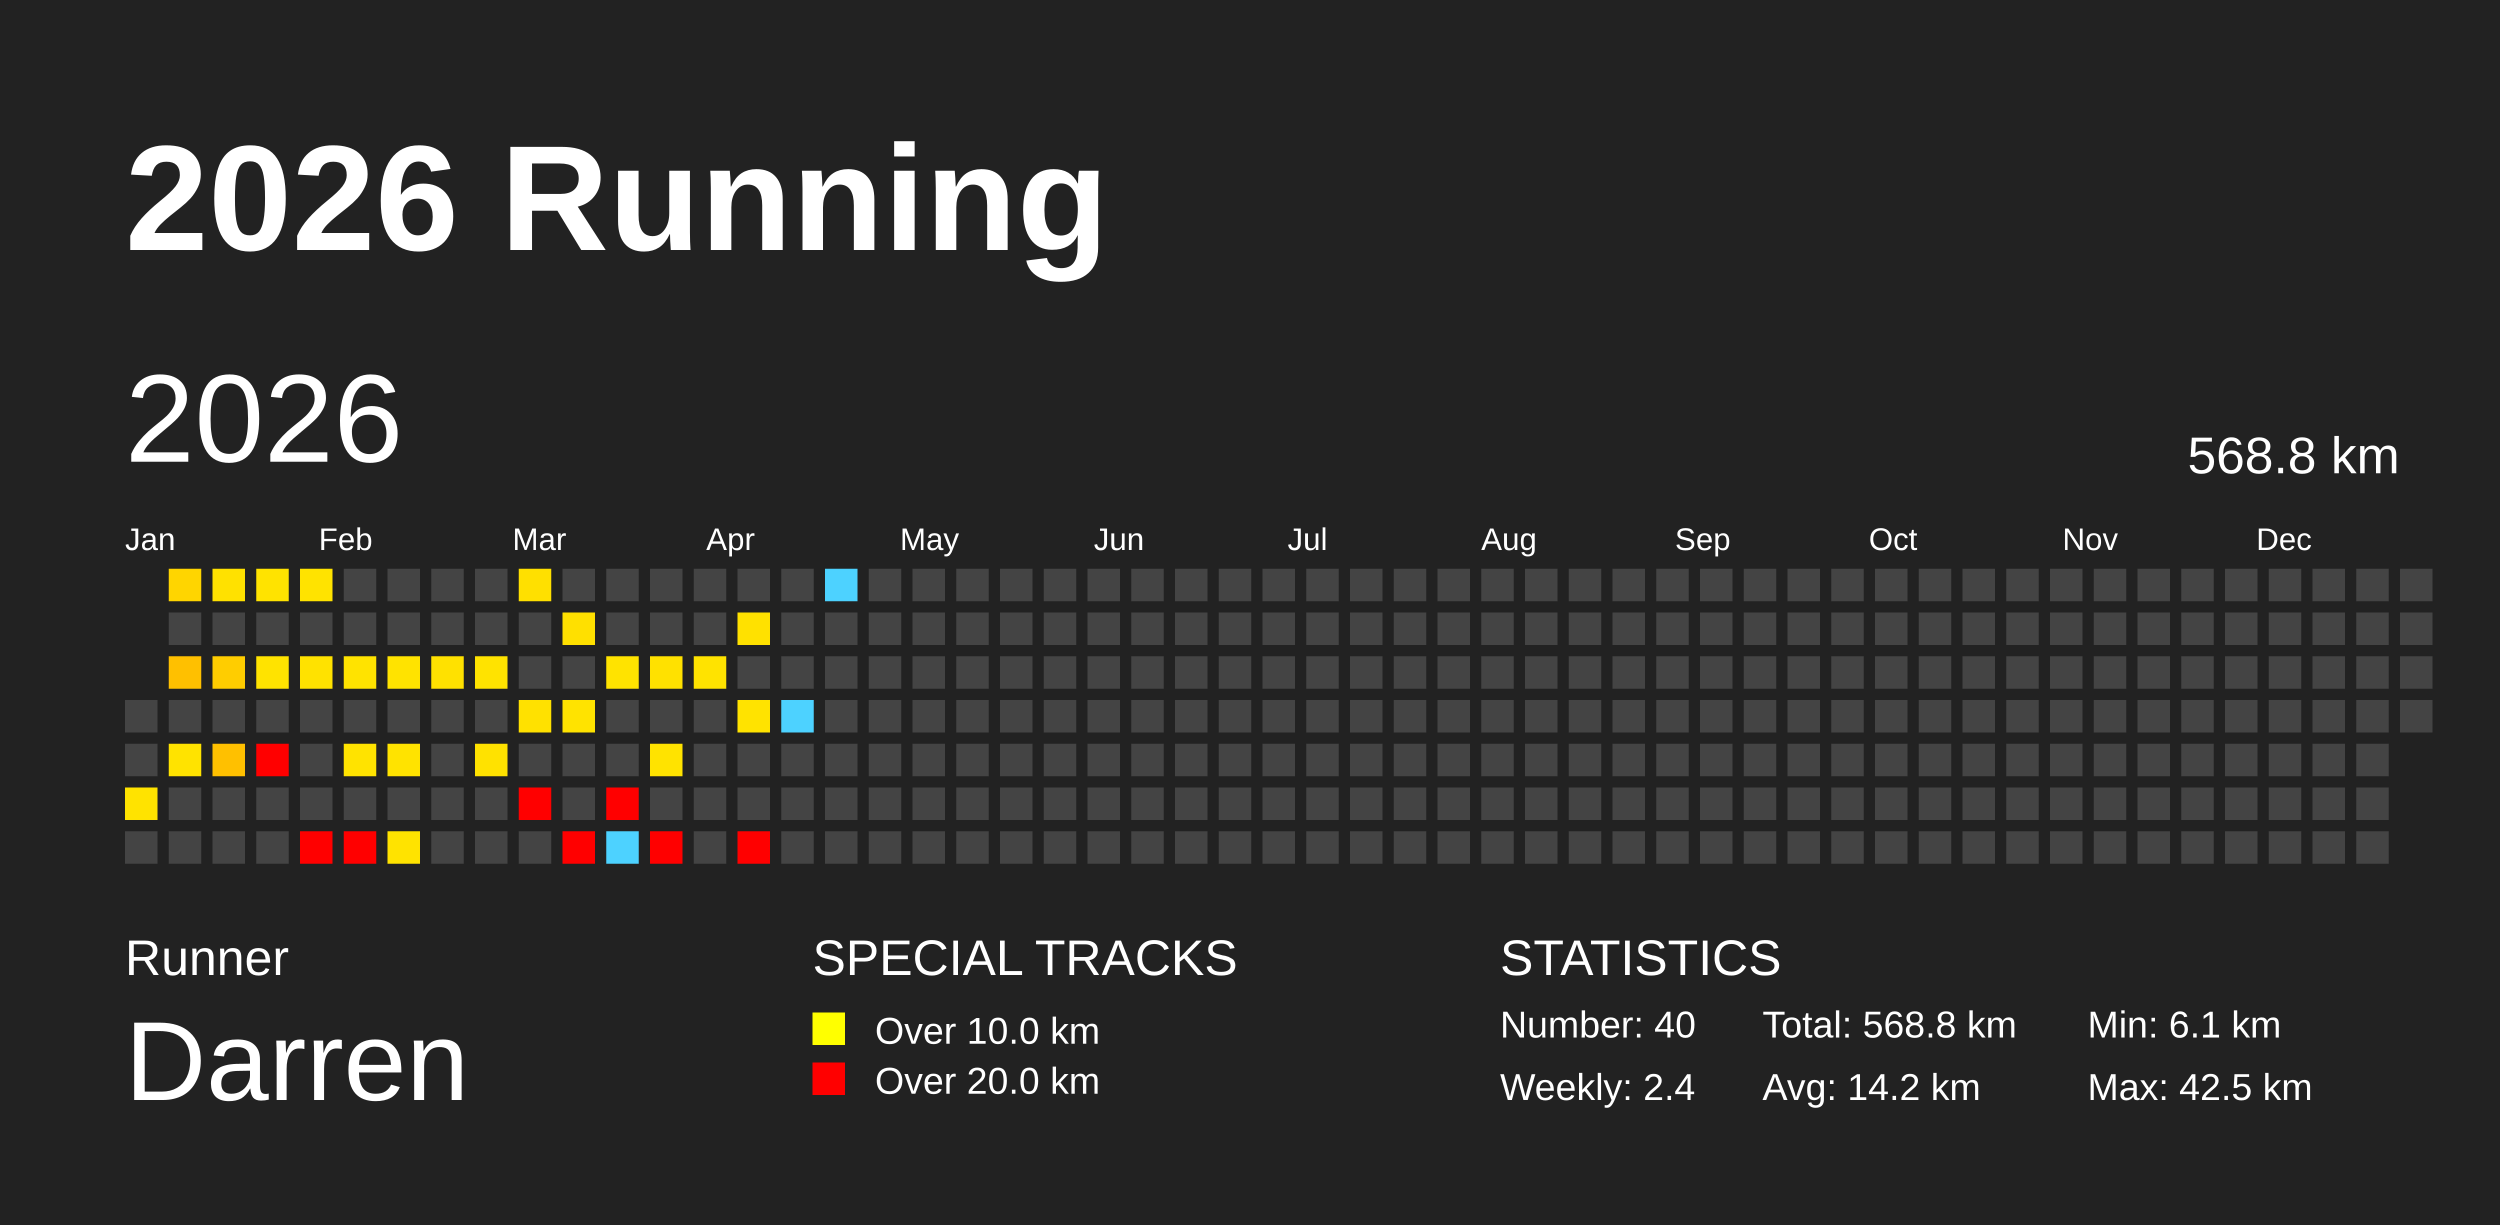
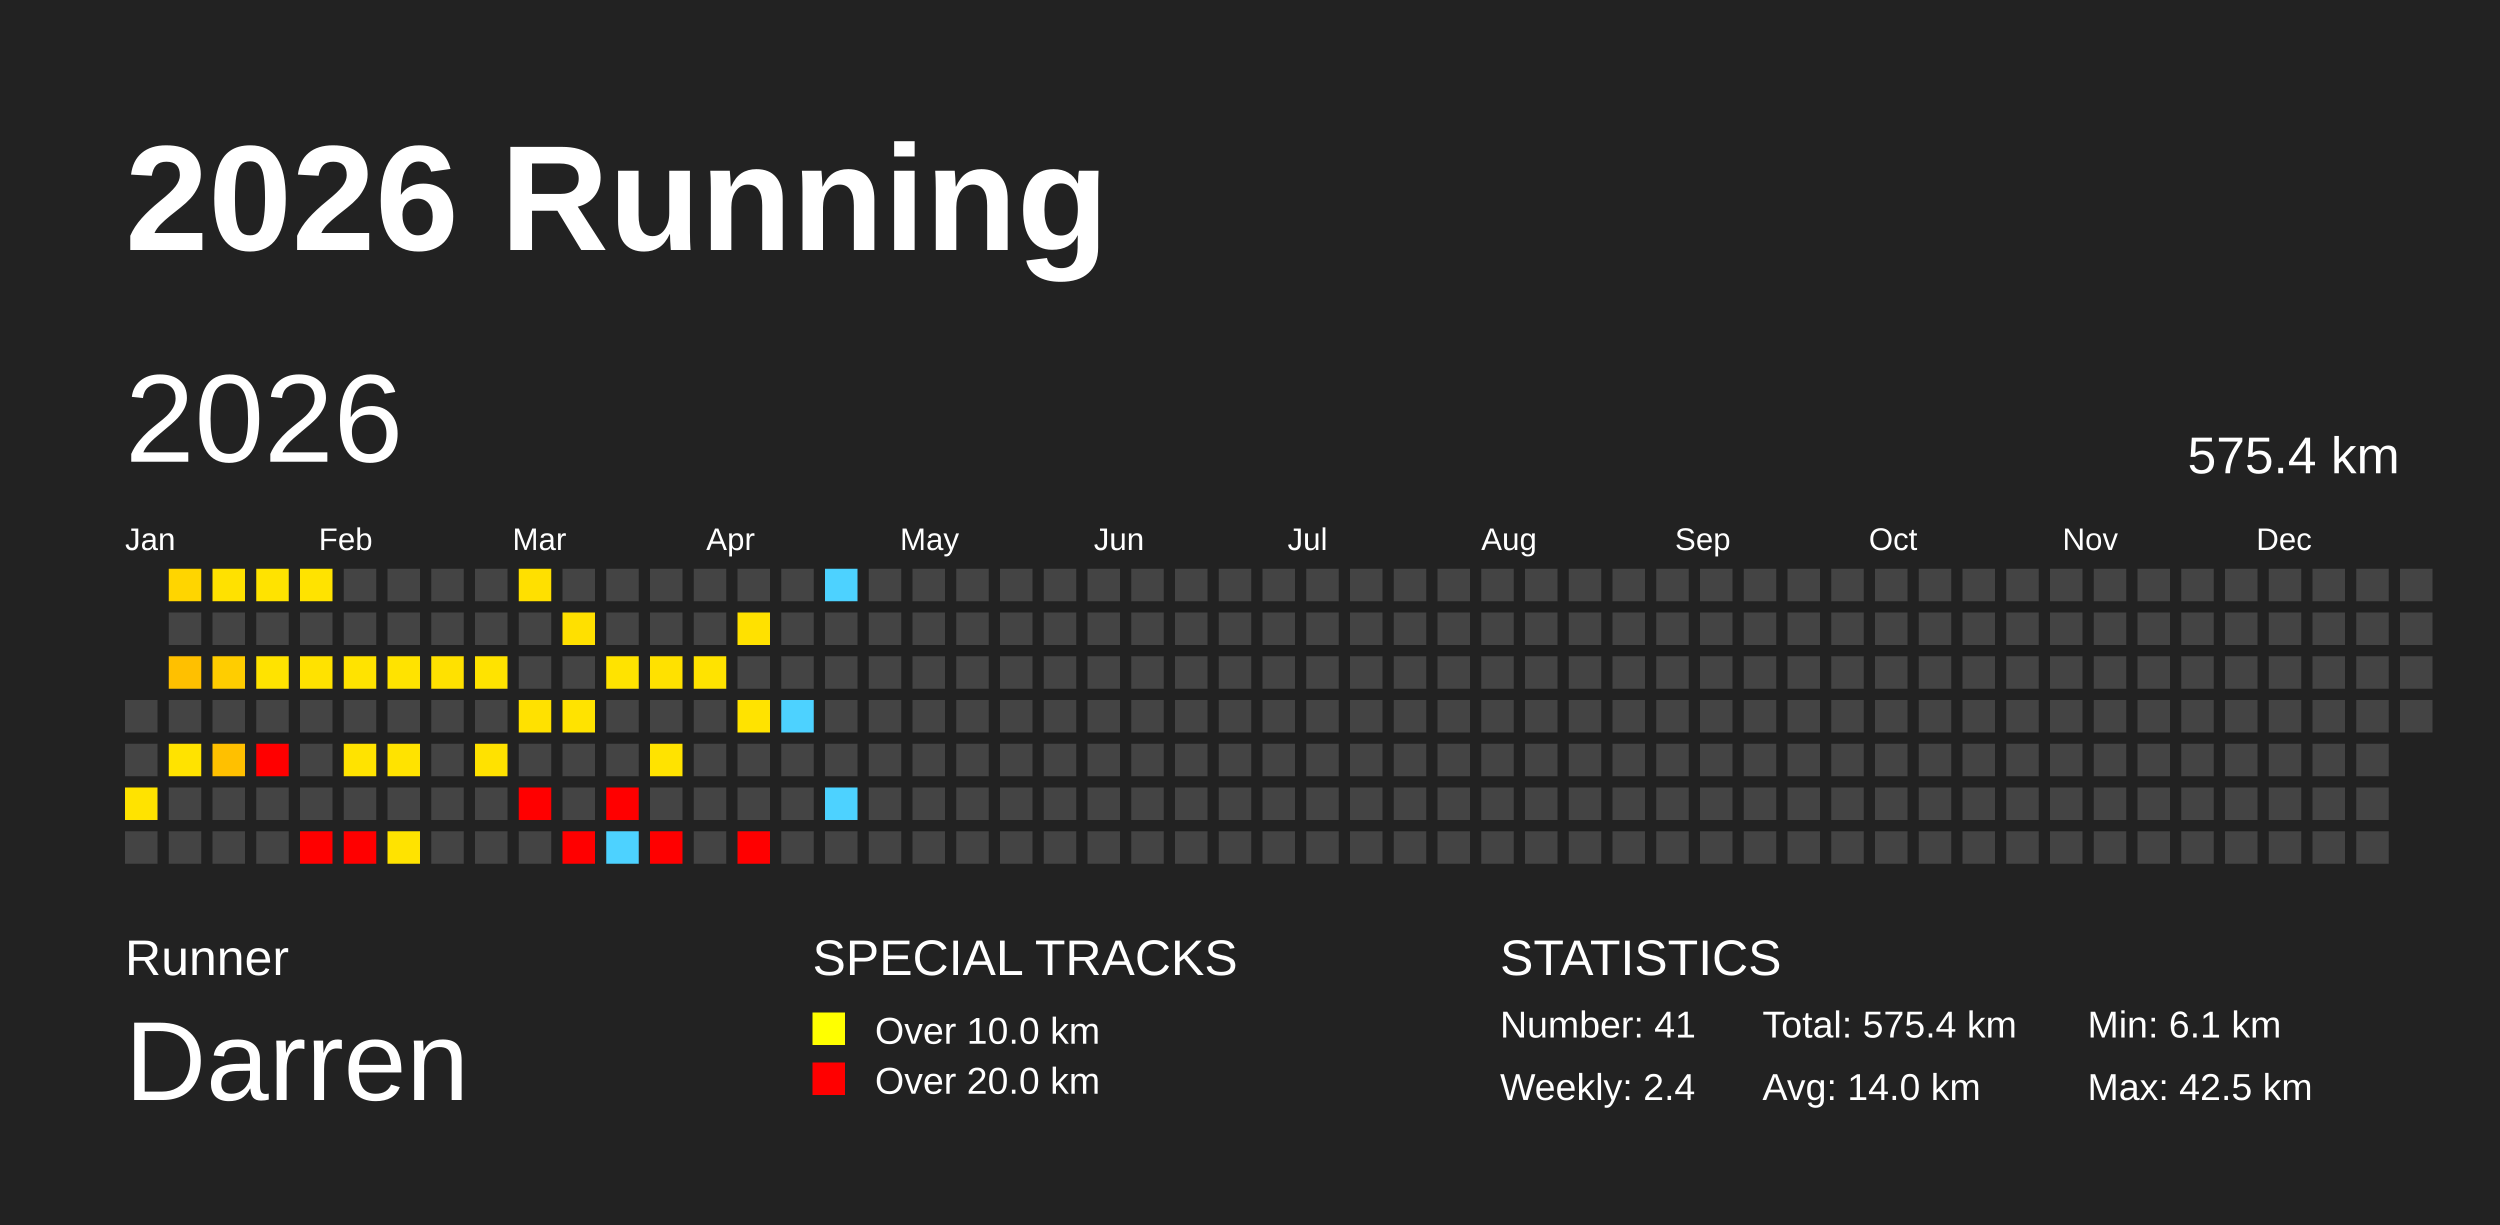
<svg xmlns="http://www.w3.org/2000/svg" baseProfile="full" height="98mm" version="1.1" viewBox="0,0,200,98" width="200mm">
  <defs />
  <rect fill="#222222" height="98" width="200" x="0" y="0" />
  <text fill="#FFFFFF" style="font-size:12px; font-family:Arial; font-weight:bold;" x="10" y="20">2026 Running</text>
  <text fill="#FFFFFF" style="font-size:4px; font-family:Arial" x="10" y="78">Runner</text>
  <text fill="#FFFFFF" style="font-size:9px; font-family:Arial" x="10" y="88">Darren</text>
  <text fill="#FFFFFF" style="font-size:4px; font-family:Arial" x="65" y="78">SPECIAL TRACKS</text>
  <rect fill="yellow" height="2.6" width="2.6" x="65" y="81" />
  <text fill="#FFFFFF" style="font-size:3px; font-family:Arial" x="70" y="83.5">Over 10.0 km</text>
  <rect fill="red" height="2.6" width="2.6" x="65" y="85" />
  <text fill="#FFFFFF" style="font-size:3px; font-family:Arial" x="70" y="87.5">Over 20.0 km</text>
  <text fill="#FFFFFF" style="font-size:4px; font-family:Arial" x="120" y="78">STATISTICS</text>
-   <text fill="#FFFFFF" style="font-size:3px; font-family:Arial" x="120" y="83">Number: 40</text>
+   <text fill="#FFFFFF" style="font-size:3px; font-family:Arial" x="120" y="83">Number: 41</text>
  <text fill="#FFFFFF" style="font-size:3px; font-family:Arial" x="120" y="88">Weekly: 2.4</text>
-   <text fill="#FFFFFF" style="font-size:3px; font-family:Arial" x="141" y="83">Total: 568.8 km</text>
-   <text fill="#FFFFFF" style="font-size:3px; font-family:Arial" x="141" y="88">Avg: 14.2 km</text>
+   <text fill="#FFFFFF" style="font-size:3px; font-family:Arial" x="141" y="83">Total: 575.4 km</text>
+   <text fill="#FFFFFF" style="font-size:3px; font-family:Arial" x="141" y="88">Avg: 14.0 km</text>
  <text fill="#FFFFFF" style="font-size:3px; font-family:Arial" x="167" y="83">Min: 6.1 km</text>
  <text fill="#FFFFFF" style="font-size:3px; font-family:Arial" x="167" y="88">Max: 42.5 km</text>
  <text dominant-baseline="hanging" fill="#FFFFFF" style="font-size:10.0px; font-family:Arial;" x="10" y="30">2026</text>
-   <text dominant-baseline="hanging" fill="#FFFFFF" style="font-size:4.125px; font-family:Arial;" x="175" y="35">568.8 km</text>
+   <text dominant-baseline="hanging" fill="#FFFFFF" style="font-size:4.125px; font-family:Arial;" x="175" y="35">575.4 km</text>
  <text fill="#FFFFFF" style="font-size:2.5px; font-family:Arial" x="10.0" y="44">Jan</text>
  <text fill="#FFFFFF" style="font-size:2.5px; font-family:Arial" x="25.5" y="44">Feb</text>
  <text fill="#FFFFFF" style="font-size:2.5px; font-family:Arial" x="41.0" y="44">Mar</text>
  <text fill="#FFFFFF" style="font-size:2.5px; font-family:Arial" x="56.5" y="44">Apr</text>
  <text fill="#FFFFFF" style="font-size:2.5px; font-family:Arial" x="72.0" y="44">May</text>
  <text fill="#FFFFFF" style="font-size:2.5px; font-family:Arial" x="87.5" y="44">Jun</text>
  <text fill="#FFFFFF" style="font-size:2.5px; font-family:Arial" x="103.0" y="44">Jul</text>
  <text fill="#FFFFFF" style="font-size:2.5px; font-family:Arial" x="118.5" y="44">Aug</text>
  <text fill="#FFFFFF" style="font-size:2.5px; font-family:Arial" x="134.0" y="44">Sep</text>
  <text fill="#FFFFFF" style="font-size:2.5px; font-family:Arial" x="149.5" y="44">Oct</text>
  <text fill="#FFFFFF" style="font-size:2.5px; font-family:Arial" x="165.0" y="44">Nov</text>
  <text fill="#FFFFFF" style="font-size:2.5px; font-family:Arial" x="180.5" y="44">Dec</text>
  <rect fill="#444444" height="2.6" width="2.6" x="10.0" y="56.0" />
  <rect fill="#444444" height="2.6" width="2.6" x="10.0" y="59.5" />
  <rect fill="#ffe300" height="2.6" width="2.6" x="10.0" y="63.0" />
  <rect fill="#444444" height="2.6" width="2.6" x="10.0" y="66.5" />
  <rect fill="#ffd500" height="2.6" width="2.6" x="13.5" y="45.5" />
  <rect fill="#444444" height="2.6" width="2.6" x="13.5" y="49.0" />
  <rect fill="#ffc000" height="2.6" width="2.6" x="13.5" y="52.5" />
  <rect fill="#444444" height="2.6" width="2.6" x="13.5" y="56.0" />
  <rect fill="#ffe300" height="2.6" width="2.6" x="13.5" y="59.5" />
  <rect fill="#444444" height="2.6" width="2.6" x="13.5" y="63.0" />
  <rect fill="#444444" height="2.6" width="2.6" x="13.5" y="66.5" />
  <rect fill="#ffe100" height="2.6" width="2.6" x="17.0" y="45.5" />
  <rect fill="#444444" height="2.6" width="2.6" x="17.0" y="49.0" />
  <rect fill="#ffcd00" height="2.6" width="2.6" x="17.0" y="52.5" />
  <rect fill="#444444" height="2.6" width="2.6" x="17.0" y="56.0" />
  <rect fill="#ffc000" height="2.6" width="2.6" x="17.0" y="59.5" />
  <rect fill="#444444" height="2.6" width="2.6" x="17.0" y="63.0" />
  <rect fill="#444444" height="2.6" width="2.6" x="17.0" y="66.5" />
  <rect fill="#ffe300" height="2.6" width="2.6" x="20.5" y="45.5" />
  <rect fill="#444444" height="2.6" width="2.6" x="20.5" y="49.0" />
  <rect fill="#ffe300" height="2.6" width="2.6" x="20.5" y="52.5" />
  <rect fill="#444444" height="2.6" width="2.6" x="20.5" y="56.0" />
  <rect fill="red" height="2.6" width="2.6" x="20.5" y="59.5" />
  <rect fill="#444444" height="2.6" width="2.6" x="20.5" y="63.0" />
  <rect fill="#444444" height="2.6" width="2.6" x="20.5" y="66.5" />
  <rect fill="#ffe300" height="2.6" width="2.6" x="24.0" y="45.5" />
  <rect fill="#444444" height="2.6" width="2.6" x="24.0" y="49.0" />
  <rect fill="#ffe200" height="2.6" width="2.6" x="24.0" y="52.5" />
  <rect fill="#444444" height="2.6" width="2.6" x="24.0" y="56.0" />
  <rect fill="#444444" height="2.6" width="2.6" x="24.0" y="59.5" />
  <rect fill="#444444" height="2.6" width="2.6" x="24.0" y="63.0" />
  <rect fill="red" height="2.6" width="2.6" x="24.0" y="66.5" />
  <rect fill="#444444" height="2.6" width="2.6" x="27.5" y="45.5" />
  <rect fill="#444444" height="2.6" width="2.6" x="27.5" y="49.0" />
  <rect fill="#ffe300" height="2.6" width="2.6" x="27.5" y="52.5" />
  <rect fill="#444444" height="2.6" width="2.6" x="27.5" y="56.0" />
  <rect fill="#ffe300" height="2.6" width="2.6" x="27.5" y="59.5" />
  <rect fill="#444444" height="2.6" width="2.6" x="27.5" y="63.0" />
  <rect fill="red" height="2.6" width="2.6" x="27.5" y="66.5" />
  <rect fill="#444444" height="2.6" width="2.6" x="31.0" y="45.5" />
  <rect fill="#444444" height="2.6" width="2.6" x="31.0" y="49.0" />
  <rect fill="#ffe300" height="2.6" width="2.6" x="31.0" y="52.5" />
  <rect fill="#444444" height="2.6" width="2.6" x="31.0" y="56.0" />
  <rect fill="#ffe300" height="2.6" width="2.6" x="31.0" y="59.5" />
  <rect fill="#444444" height="2.6" width="2.6" x="31.0" y="63.0" />
  <rect fill="#ffe300" height="2.6" width="2.6" x="31.0" y="66.5" />
  <rect fill="#444444" height="2.6" width="2.6" x="34.5" y="45.5" />
  <rect fill="#444444" height="2.6" width="2.6" x="34.5" y="49.0" />
  <rect fill="#ffe100" height="2.6" width="2.6" x="34.5" y="52.5" />
  <rect fill="#444444" height="2.6" width="2.6" x="34.5" y="56.0" />
  <rect fill="#444444" height="2.6" width="2.6" x="34.5" y="59.5" />
  <rect fill="#444444" height="2.6" width="2.6" x="34.5" y="63.0" />
  <rect fill="#444444" height="2.6" width="2.6" x="34.5" y="66.5" />
  <rect fill="#444444" height="2.6" width="2.6" x="38.0" y="45.5" />
  <rect fill="#444444" height="2.6" width="2.6" x="38.0" y="49.0" />
  <rect fill="#ffe300" height="2.6" width="2.6" x="38.0" y="52.5" />
  <rect fill="#444444" height="2.6" width="2.6" x="38.0" y="56.0" />
  <rect fill="#ffe200" height="2.6" width="2.6" x="38.0" y="59.5" />
  <rect fill="#444444" height="2.6" width="2.6" x="38.0" y="63.0" />
  <rect fill="#444444" height="2.6" width="2.6" x="38.0" y="66.5" />
  <rect fill="#ffe000" height="2.6" width="2.6" x="41.5" y="45.5" />
  <rect fill="#444444" height="2.6" width="2.6" x="41.5" y="49.0" />
  <rect fill="#444444" height="2.6" width="2.6" x="41.5" y="52.5" />
  <rect fill="#ffe100" height="2.6" width="2.6" x="41.5" y="56.0" />
  <rect fill="#444444" height="2.6" width="2.6" x="41.5" y="59.5" />
  <rect fill="red" height="2.6" width="2.6" x="41.5" y="63.0" />
  <rect fill="#444444" height="2.6" width="2.6" x="41.5" y="66.5" />
  <rect fill="#444444" height="2.6" width="2.6" x="45.0" y="45.5" />
  <rect fill="#ffe000" height="2.6" width="2.6" x="45.0" y="49.0" />
  <rect fill="#444444" height="2.6" width="2.6" x="45.0" y="52.5" />
  <rect fill="#ffe300" height="2.6" width="2.6" x="45.0" y="56.0" />
  <rect fill="#444444" height="2.6" width="2.6" x="45.0" y="59.5" />
  <rect fill="#444444" height="2.6" width="2.6" x="45.0" y="63.0" />
  <rect fill="red" height="2.6" width="2.6" x="45.0" y="66.5" />
  <rect fill="#444444" height="2.6" width="2.6" x="48.5" y="45.5" />
  <rect fill="#444444" height="2.6" width="2.6" x="48.5" y="49.0" />
  <rect fill="#ffe300" height="2.6" width="2.6" x="48.5" y="52.5" />
  <rect fill="#444444" height="2.6" width="2.6" x="48.5" y="56.0" />
  <rect fill="#444444" height="2.6" width="2.6" x="48.5" y="59.5" />
  <rect fill="red" height="2.6" width="2.6" x="48.5" y="63.0" />
  <rect fill="#4dd2ff" height="2.6" width="2.6" x="48.5" y="66.5" />
  <rect fill="#444444" height="2.6" width="2.6" x="52.0" y="45.5" />
  <rect fill="#444444" height="2.6" width="2.6" x="52.0" y="49.0" />
  <rect fill="#ffe100" height="2.6" width="2.6" x="52.0" y="52.5" />
  <rect fill="#444444" height="2.6" width="2.6" x="52.0" y="56.0" />
  <rect fill="#ffe300" height="2.6" width="2.6" x="52.0" y="59.5" />
  <rect fill="#444444" height="2.6" width="2.6" x="52.0" y="63.0" />
  <rect fill="red" height="2.6" width="2.6" x="52.0" y="66.5" />
  <rect fill="#444444" height="2.6" width="2.6" x="55.5" y="45.5" />
  <rect fill="#444444" height="2.6" width="2.6" x="55.5" y="49.0" />
  <rect fill="#ffe300" height="2.6" width="2.6" x="55.5" y="52.5" />
  <rect fill="#444444" height="2.6" width="2.6" x="55.5" y="56.0" />
  <rect fill="#444444" height="2.6" width="2.6" x="55.5" y="59.5" />
  <rect fill="#444444" height="2.6" width="2.6" x="55.5" y="63.0" />
  <rect fill="#444444" height="2.6" width="2.6" x="55.5" y="66.5" />
  <rect fill="#444444" height="2.6" width="2.6" x="59.0" y="45.5" />
  <rect fill="#ffe100" height="2.6" width="2.6" x="59.0" y="49.0" />
  <rect fill="#444444" height="2.6" width="2.6" x="59.0" y="52.5" />
  <rect fill="#ffe300" height="2.6" width="2.6" x="59.0" y="56.0" />
  <rect fill="#444444" height="2.6" width="2.6" x="59.0" y="59.5" />
  <rect fill="#444444" height="2.6" width="2.6" x="59.0" y="63.0" />
  <rect fill="red" height="2.6" width="2.6" x="59.0" y="66.5" />
  <rect fill="#444444" height="2.6" width="2.6" x="62.5" y="45.5" />
  <rect fill="#444444" height="2.6" width="2.6" x="62.5" y="49.0" />
  <rect fill="#444444" height="2.6" width="2.6" x="62.5" y="52.5" />
  <rect fill="#4dd2ff" height="2.6" width="2.6" x="62.5" y="56.0" />
  <rect fill="#444444" height="2.6" width="2.6" x="62.5" y="59.5" />
  <rect fill="#444444" height="2.6" width="2.6" x="62.5" y="63.0" />
  <rect fill="#444444" height="2.6" width="2.6" x="62.5" y="66.5" />
  <rect fill="#4dd2ff" height="2.6" width="2.6" x="66.0" y="45.5" />
  <rect fill="#444444" height="2.6" width="2.6" x="66.0" y="49.0" />
  <rect fill="#444444" height="2.6" width="2.6" x="66.0" y="52.5" />
  <rect fill="#444444" height="2.6" width="2.6" x="66.0" y="56.0" />
  <rect fill="#444444" height="2.6" width="2.6" x="66.0" y="59.5" />
-   <rect fill="#444444" height="2.6" width="2.6" x="66.0" y="63.0" />
+   <rect fill="#4dd2ff" height="2.6" width="2.6" x="66.0" y="63.0" />
  <rect fill="#444444" height="2.6" width="2.6" x="66.0" y="66.5" />
  <rect fill="#444444" height="2.6" width="2.6" x="69.5" y="45.5" />
  <rect fill="#444444" height="2.6" width="2.6" x="69.5" y="49.0" />
  <rect fill="#444444" height="2.6" width="2.6" x="69.5" y="52.5" />
  <rect fill="#444444" height="2.6" width="2.6" x="69.5" y="56.0" />
  <rect fill="#444444" height="2.6" width="2.6" x="69.5" y="59.5" />
  <rect fill="#444444" height="2.6" width="2.6" x="69.5" y="63.0" />
  <rect fill="#444444" height="2.6" width="2.6" x="69.5" y="66.5" />
  <rect fill="#444444" height="2.6" width="2.6" x="73.0" y="45.5" />
  <rect fill="#444444" height="2.6" width="2.6" x="73.0" y="49.0" />
  <rect fill="#444444" height="2.6" width="2.6" x="73.0" y="52.5" />
  <rect fill="#444444" height="2.6" width="2.6" x="73.0" y="56.0" />
  <rect fill="#444444" height="2.6" width="2.6" x="73.0" y="59.5" />
  <rect fill="#444444" height="2.6" width="2.6" x="73.0" y="63.0" />
  <rect fill="#444444" height="2.6" width="2.6" x="73.0" y="66.5" />
  <rect fill="#444444" height="2.6" width="2.6" x="76.5" y="45.5" />
  <rect fill="#444444" height="2.6" width="2.6" x="76.5" y="49.0" />
  <rect fill="#444444" height="2.6" width="2.6" x="76.5" y="52.5" />
  <rect fill="#444444" height="2.6" width="2.6" x="76.5" y="56.0" />
  <rect fill="#444444" height="2.6" width="2.6" x="76.5" y="59.5" />
  <rect fill="#444444" height="2.6" width="2.6" x="76.5" y="63.0" />
  <rect fill="#444444" height="2.6" width="2.6" x="76.5" y="66.5" />
  <rect fill="#444444" height="2.6" width="2.6" x="80.0" y="45.5" />
  <rect fill="#444444" height="2.6" width="2.6" x="80.0" y="49.0" />
  <rect fill="#444444" height="2.6" width="2.6" x="80.0" y="52.5" />
  <rect fill="#444444" height="2.6" width="2.6" x="80.0" y="56.0" />
  <rect fill="#444444" height="2.6" width="2.6" x="80.0" y="59.5" />
  <rect fill="#444444" height="2.6" width="2.6" x="80.0" y="63.0" />
  <rect fill="#444444" height="2.6" width="2.6" x="80.0" y="66.5" />
  <rect fill="#444444" height="2.6" width="2.6" x="83.5" y="45.5" />
  <rect fill="#444444" height="2.6" width="2.6" x="83.5" y="49.0" />
  <rect fill="#444444" height="2.6" width="2.6" x="83.5" y="52.5" />
  <rect fill="#444444" height="2.6" width="2.6" x="83.5" y="56.0" />
  <rect fill="#444444" height="2.6" width="2.6" x="83.5" y="59.5" />
  <rect fill="#444444" height="2.6" width="2.6" x="83.5" y="63.0" />
  <rect fill="#444444" height="2.6" width="2.6" x="83.5" y="66.5" />
  <rect fill="#444444" height="2.6" width="2.6" x="87.0" y="45.5" />
  <rect fill="#444444" height="2.6" width="2.6" x="87.0" y="49.0" />
  <rect fill="#444444" height="2.6" width="2.6" x="87.0" y="52.5" />
  <rect fill="#444444" height="2.6" width="2.6" x="87.0" y="56.0" />
  <rect fill="#444444" height="2.6" width="2.6" x="87.0" y="59.5" />
  <rect fill="#444444" height="2.6" width="2.6" x="87.0" y="63.0" />
  <rect fill="#444444" height="2.6" width="2.6" x="87.0" y="66.5" />
  <rect fill="#444444" height="2.6" width="2.6" x="90.5" y="45.5" />
  <rect fill="#444444" height="2.6" width="2.6" x="90.5" y="49.0" />
  <rect fill="#444444" height="2.6" width="2.6" x="90.5" y="52.5" />
  <rect fill="#444444" height="2.6" width="2.6" x="90.5" y="56.0" />
  <rect fill="#444444" height="2.6" width="2.6" x="90.5" y="59.5" />
  <rect fill="#444444" height="2.6" width="2.6" x="90.5" y="63.0" />
  <rect fill="#444444" height="2.6" width="2.6" x="90.5" y="66.5" />
  <rect fill="#444444" height="2.6" width="2.6" x="94.0" y="45.5" />
  <rect fill="#444444" height="2.6" width="2.6" x="94.0" y="49.0" />
  <rect fill="#444444" height="2.6" width="2.6" x="94.0" y="52.5" />
  <rect fill="#444444" height="2.6" width="2.6" x="94.0" y="56.0" />
  <rect fill="#444444" height="2.6" width="2.6" x="94.0" y="59.5" />
  <rect fill="#444444" height="2.6" width="2.6" x="94.0" y="63.0" />
  <rect fill="#444444" height="2.6" width="2.6" x="94.0" y="66.5" />
  <rect fill="#444444" height="2.6" width="2.6" x="97.5" y="45.5" />
  <rect fill="#444444" height="2.6" width="2.6" x="97.5" y="49.0" />
  <rect fill="#444444" height="2.6" width="2.6" x="97.5" y="52.5" />
  <rect fill="#444444" height="2.6" width="2.6" x="97.5" y="56.0" />
  <rect fill="#444444" height="2.6" width="2.6" x="97.5" y="59.5" />
  <rect fill="#444444" height="2.6" width="2.6" x="97.5" y="63.0" />
  <rect fill="#444444" height="2.6" width="2.6" x="97.5" y="66.5" />
  <rect fill="#444444" height="2.6" width="2.6" x="101.0" y="45.5" />
  <rect fill="#444444" height="2.6" width="2.6" x="101.0" y="49.0" />
  <rect fill="#444444" height="2.6" width="2.6" x="101.0" y="52.5" />
  <rect fill="#444444" height="2.6" width="2.6" x="101.0" y="56.0" />
  <rect fill="#444444" height="2.6" width="2.6" x="101.0" y="59.5" />
  <rect fill="#444444" height="2.6" width="2.6" x="101.0" y="63.0" />
  <rect fill="#444444" height="2.6" width="2.6" x="101.0" y="66.5" />
  <rect fill="#444444" height="2.6" width="2.6" x="104.5" y="45.5" />
  <rect fill="#444444" height="2.6" width="2.6" x="104.5" y="49.0" />
  <rect fill="#444444" height="2.6" width="2.6" x="104.5" y="52.5" />
  <rect fill="#444444" height="2.6" width="2.6" x="104.5" y="56.0" />
  <rect fill="#444444" height="2.6" width="2.6" x="104.5" y="59.5" />
  <rect fill="#444444" height="2.6" width="2.6" x="104.5" y="63.0" />
  <rect fill="#444444" height="2.6" width="2.6" x="104.5" y="66.5" />
  <rect fill="#444444" height="2.6" width="2.6" x="108.0" y="45.5" />
  <rect fill="#444444" height="2.6" width="2.6" x="108.0" y="49.0" />
  <rect fill="#444444" height="2.6" width="2.6" x="108.0" y="52.5" />
  <rect fill="#444444" height="2.6" width="2.6" x="108.0" y="56.0" />
  <rect fill="#444444" height="2.6" width="2.6" x="108.0" y="59.5" />
  <rect fill="#444444" height="2.6" width="2.6" x="108.0" y="63.0" />
  <rect fill="#444444" height="2.6" width="2.6" x="108.0" y="66.5" />
  <rect fill="#444444" height="2.6" width="2.6" x="111.5" y="45.5" />
  <rect fill="#444444" height="2.6" width="2.6" x="111.5" y="49.0" />
  <rect fill="#444444" height="2.6" width="2.6" x="111.5" y="52.5" />
  <rect fill="#444444" height="2.6" width="2.6" x="111.5" y="56.0" />
  <rect fill="#444444" height="2.6" width="2.6" x="111.5" y="59.5" />
  <rect fill="#444444" height="2.6" width="2.6" x="111.5" y="63.0" />
  <rect fill="#444444" height="2.6" width="2.6" x="111.5" y="66.5" />
  <rect fill="#444444" height="2.6" width="2.6" x="115.0" y="45.5" />
  <rect fill="#444444" height="2.6" width="2.6" x="115.0" y="49.0" />
  <rect fill="#444444" height="2.6" width="2.6" x="115.0" y="52.5" />
  <rect fill="#444444" height="2.6" width="2.6" x="115.0" y="56.0" />
  <rect fill="#444444" height="2.6" width="2.6" x="115.0" y="59.5" />
  <rect fill="#444444" height="2.6" width="2.6" x="115.0" y="63.0" />
  <rect fill="#444444" height="2.6" width="2.6" x="115.0" y="66.5" />
  <rect fill="#444444" height="2.6" width="2.6" x="118.5" y="45.5" />
  <rect fill="#444444" height="2.6" width="2.6" x="118.5" y="49.0" />
  <rect fill="#444444" height="2.6" width="2.6" x="118.5" y="52.5" />
  <rect fill="#444444" height="2.6" width="2.6" x="118.5" y="56.0" />
  <rect fill="#444444" height="2.6" width="2.6" x="118.5" y="59.5" />
  <rect fill="#444444" height="2.6" width="2.6" x="118.5" y="63.0" />
  <rect fill="#444444" height="2.6" width="2.6" x="118.5" y="66.5" />
  <rect fill="#444444" height="2.6" width="2.6" x="122.0" y="45.5" />
  <rect fill="#444444" height="2.6" width="2.6" x="122.0" y="49.0" />
  <rect fill="#444444" height="2.6" width="2.6" x="122.0" y="52.5" />
  <rect fill="#444444" height="2.6" width="2.6" x="122.0" y="56.0" />
  <rect fill="#444444" height="2.6" width="2.6" x="122.0" y="59.5" />
  <rect fill="#444444" height="2.6" width="2.6" x="122.0" y="63.0" />
  <rect fill="#444444" height="2.6" width="2.6" x="122.0" y="66.5" />
  <rect fill="#444444" height="2.6" width="2.6" x="125.5" y="45.5" />
  <rect fill="#444444" height="2.6" width="2.6" x="125.5" y="49.0" />
  <rect fill="#444444" height="2.6" width="2.6" x="125.5" y="52.5" />
  <rect fill="#444444" height="2.6" width="2.6" x="125.5" y="56.0" />
  <rect fill="#444444" height="2.6" width="2.6" x="125.5" y="59.5" />
  <rect fill="#444444" height="2.6" width="2.6" x="125.5" y="63.0" />
  <rect fill="#444444" height="2.6" width="2.6" x="125.5" y="66.5" />
  <rect fill="#444444" height="2.6" width="2.6" x="129.0" y="45.5" />
  <rect fill="#444444" height="2.6" width="2.6" x="129.0" y="49.0" />
  <rect fill="#444444" height="2.6" width="2.6" x="129.0" y="52.5" />
  <rect fill="#444444" height="2.6" width="2.6" x="129.0" y="56.0" />
  <rect fill="#444444" height="2.6" width="2.6" x="129.0" y="59.5" />
  <rect fill="#444444" height="2.6" width="2.6" x="129.0" y="63.0" />
  <rect fill="#444444" height="2.6" width="2.6" x="129.0" y="66.5" />
  <rect fill="#444444" height="2.6" width="2.6" x="132.5" y="45.5" />
  <rect fill="#444444" height="2.6" width="2.6" x="132.5" y="49.0" />
  <rect fill="#444444" height="2.6" width="2.6" x="132.5" y="52.5" />
  <rect fill="#444444" height="2.6" width="2.6" x="132.5" y="56.0" />
  <rect fill="#444444" height="2.6" width="2.6" x="132.5" y="59.5" />
  <rect fill="#444444" height="2.6" width="2.6" x="132.5" y="63.0" />
  <rect fill="#444444" height="2.6" width="2.6" x="132.5" y="66.5" />
  <rect fill="#444444" height="2.6" width="2.6" x="136.0" y="45.5" />
  <rect fill="#444444" height="2.6" width="2.6" x="136.0" y="49.0" />
  <rect fill="#444444" height="2.6" width="2.6" x="136.0" y="52.5" />
  <rect fill="#444444" height="2.6" width="2.6" x="136.0" y="56.0" />
  <rect fill="#444444" height="2.6" width="2.6" x="136.0" y="59.5" />
  <rect fill="#444444" height="2.6" width="2.6" x="136.0" y="63.0" />
  <rect fill="#444444" height="2.6" width="2.6" x="136.0" y="66.5" />
  <rect fill="#444444" height="2.6" width="2.6" x="139.5" y="45.5" />
  <rect fill="#444444" height="2.6" width="2.6" x="139.5" y="49.0" />
  <rect fill="#444444" height="2.6" width="2.6" x="139.5" y="52.5" />
  <rect fill="#444444" height="2.6" width="2.6" x="139.5" y="56.0" />
  <rect fill="#444444" height="2.6" width="2.6" x="139.5" y="59.5" />
  <rect fill="#444444" height="2.6" width="2.6" x="139.5" y="63.0" />
  <rect fill="#444444" height="2.6" width="2.6" x="139.5" y="66.5" />
  <rect fill="#444444" height="2.6" width="2.6" x="143.0" y="45.5" />
  <rect fill="#444444" height="2.6" width="2.6" x="143.0" y="49.0" />
  <rect fill="#444444" height="2.6" width="2.6" x="143.0" y="52.5" />
  <rect fill="#444444" height="2.6" width="2.6" x="143.0" y="56.0" />
  <rect fill="#444444" height="2.6" width="2.6" x="143.0" y="59.5" />
  <rect fill="#444444" height="2.6" width="2.6" x="143.0" y="63.0" />
  <rect fill="#444444" height="2.6" width="2.6" x="143.0" y="66.5" />
  <rect fill="#444444" height="2.6" width="2.6" x="146.5" y="45.5" />
  <rect fill="#444444" height="2.6" width="2.6" x="146.5" y="49.0" />
  <rect fill="#444444" height="2.6" width="2.6" x="146.5" y="52.5" />
  <rect fill="#444444" height="2.6" width="2.6" x="146.5" y="56.0" />
  <rect fill="#444444" height="2.6" width="2.6" x="146.5" y="59.5" />
  <rect fill="#444444" height="2.6" width="2.6" x="146.5" y="63.0" />
  <rect fill="#444444" height="2.6" width="2.6" x="146.5" y="66.5" />
  <rect fill="#444444" height="2.6" width="2.6" x="150.0" y="45.5" />
  <rect fill="#444444" height="2.6" width="2.6" x="150.0" y="49.0" />
  <rect fill="#444444" height="2.6" width="2.6" x="150.0" y="52.5" />
  <rect fill="#444444" height="2.6" width="2.6" x="150.0" y="56.0" />
  <rect fill="#444444" height="2.6" width="2.6" x="150.0" y="59.5" />
  <rect fill="#444444" height="2.6" width="2.6" x="150.0" y="63.0" />
  <rect fill="#444444" height="2.6" width="2.6" x="150.0" y="66.5" />
  <rect fill="#444444" height="2.6" width="2.6" x="153.5" y="45.5" />
  <rect fill="#444444" height="2.6" width="2.6" x="153.5" y="49.0" />
  <rect fill="#444444" height="2.6" width="2.6" x="153.5" y="52.5" />
  <rect fill="#444444" height="2.6" width="2.6" x="153.5" y="56.0" />
  <rect fill="#444444" height="2.6" width="2.6" x="153.5" y="59.5" />
  <rect fill="#444444" height="2.6" width="2.6" x="153.5" y="63.0" />
  <rect fill="#444444" height="2.6" width="2.6" x="153.5" y="66.5" />
  <rect fill="#444444" height="2.6" width="2.6" x="157.0" y="45.5" />
  <rect fill="#444444" height="2.6" width="2.6" x="157.0" y="49.0" />
  <rect fill="#444444" height="2.6" width="2.6" x="157.0" y="52.5" />
  <rect fill="#444444" height="2.6" width="2.6" x="157.0" y="56.0" />
  <rect fill="#444444" height="2.6" width="2.6" x="157.0" y="59.5" />
  <rect fill="#444444" height="2.6" width="2.6" x="157.0" y="63.0" />
  <rect fill="#444444" height="2.6" width="2.6" x="157.0" y="66.5" />
  <rect fill="#444444" height="2.6" width="2.6" x="160.5" y="45.5" />
  <rect fill="#444444" height="2.6" width="2.6" x="160.5" y="49.0" />
  <rect fill="#444444" height="2.6" width="2.6" x="160.5" y="52.5" />
  <rect fill="#444444" height="2.6" width="2.6" x="160.5" y="56.0" />
  <rect fill="#444444" height="2.6" width="2.6" x="160.5" y="59.5" />
  <rect fill="#444444" height="2.6" width="2.6" x="160.5" y="63.0" />
  <rect fill="#444444" height="2.6" width="2.6" x="160.5" y="66.5" />
  <rect fill="#444444" height="2.6" width="2.6" x="164.0" y="45.5" />
  <rect fill="#444444" height="2.6" width="2.6" x="164.0" y="49.0" />
  <rect fill="#444444" height="2.6" width="2.6" x="164.0" y="52.5" />
  <rect fill="#444444" height="2.6" width="2.6" x="164.0" y="56.0" />
  <rect fill="#444444" height="2.6" width="2.6" x="164.0" y="59.5" />
  <rect fill="#444444" height="2.6" width="2.6" x="164.0" y="63.0" />
  <rect fill="#444444" height="2.6" width="2.6" x="164.0" y="66.5" />
  <rect fill="#444444" height="2.6" width="2.6" x="167.5" y="45.5" />
  <rect fill="#444444" height="2.6" width="2.6" x="167.5" y="49.0" />
  <rect fill="#444444" height="2.6" width="2.6" x="167.5" y="52.5" />
  <rect fill="#444444" height="2.6" width="2.6" x="167.5" y="56.0" />
  <rect fill="#444444" height="2.6" width="2.6" x="167.5" y="59.5" />
  <rect fill="#444444" height="2.6" width="2.6" x="167.5" y="63.0" />
  <rect fill="#444444" height="2.6" width="2.6" x="167.5" y="66.5" />
  <rect fill="#444444" height="2.6" width="2.6" x="171.0" y="45.5" />
  <rect fill="#444444" height="2.6" width="2.6" x="171.0" y="49.0" />
  <rect fill="#444444" height="2.6" width="2.6" x="171.0" y="52.5" />
  <rect fill="#444444" height="2.6" width="2.6" x="171.0" y="56.0" />
  <rect fill="#444444" height="2.6" width="2.6" x="171.0" y="59.5" />
  <rect fill="#444444" height="2.6" width="2.6" x="171.0" y="63.0" />
  <rect fill="#444444" height="2.6" width="2.6" x="171.0" y="66.5" />
  <rect fill="#444444" height="2.6" width="2.6" x="174.5" y="45.5" />
  <rect fill="#444444" height="2.6" width="2.6" x="174.5" y="49.0" />
  <rect fill="#444444" height="2.6" width="2.6" x="174.5" y="52.5" />
  <rect fill="#444444" height="2.6" width="2.6" x="174.5" y="56.0" />
  <rect fill="#444444" height="2.6" width="2.6" x="174.5" y="59.5" />
  <rect fill="#444444" height="2.6" width="2.6" x="174.5" y="63.0" />
  <rect fill="#444444" height="2.6" width="2.6" x="174.5" y="66.5" />
  <rect fill="#444444" height="2.6" width="2.6" x="178.0" y="45.5" />
  <rect fill="#444444" height="2.6" width="2.6" x="178.0" y="49.0" />
  <rect fill="#444444" height="2.6" width="2.6" x="178.0" y="52.5" />
  <rect fill="#444444" height="2.6" width="2.6" x="178.0" y="56.0" />
  <rect fill="#444444" height="2.6" width="2.6" x="178.0" y="59.5" />
  <rect fill="#444444" height="2.6" width="2.6" x="178.0" y="63.0" />
  <rect fill="#444444" height="2.6" width="2.6" x="178.0" y="66.5" />
  <rect fill="#444444" height="2.6" width="2.6" x="181.5" y="45.5" />
  <rect fill="#444444" height="2.6" width="2.6" x="181.5" y="49.0" />
  <rect fill="#444444" height="2.6" width="2.6" x="181.5" y="52.5" />
  <rect fill="#444444" height="2.6" width="2.6" x="181.5" y="56.0" />
  <rect fill="#444444" height="2.6" width="2.6" x="181.5" y="59.5" />
  <rect fill="#444444" height="2.6" width="2.6" x="181.5" y="63.0" />
  <rect fill="#444444" height="2.6" width="2.6" x="181.5" y="66.5" />
  <rect fill="#444444" height="2.6" width="2.6" x="185.0" y="45.5" />
  <rect fill="#444444" height="2.6" width="2.6" x="185.0" y="49.0" />
  <rect fill="#444444" height="2.6" width="2.6" x="185.0" y="52.5" />
  <rect fill="#444444" height="2.6" width="2.6" x="185.0" y="56.0" />
  <rect fill="#444444" height="2.6" width="2.6" x="185.0" y="59.5" />
  <rect fill="#444444" height="2.6" width="2.6" x="185.0" y="63.0" />
  <rect fill="#444444" height="2.6" width="2.6" x="185.0" y="66.5" />
  <rect fill="#444444" height="2.6" width="2.6" x="188.5" y="45.5" />
  <rect fill="#444444" height="2.6" width="2.6" x="188.5" y="49.0" />
  <rect fill="#444444" height="2.6" width="2.6" x="188.5" y="52.5" />
  <rect fill="#444444" height="2.6" width="2.6" x="188.5" y="56.0" />
  <rect fill="#444444" height="2.6" width="2.6" x="188.5" y="59.5" />
  <rect fill="#444444" height="2.6" width="2.6" x="188.5" y="63.0" />
  <rect fill="#444444" height="2.6" width="2.6" x="188.5" y="66.5" />
  <rect fill="#444444" height="2.6" width="2.6" x="192.0" y="45.5" />
  <rect fill="#444444" height="2.6" width="2.6" x="192.0" y="49.0" />
  <rect fill="#444444" height="2.6" width="2.6" x="192.0" y="52.5" />
  <rect fill="#444444" height="2.6" width="2.6" x="192.0" y="56.0" />
</svg>
